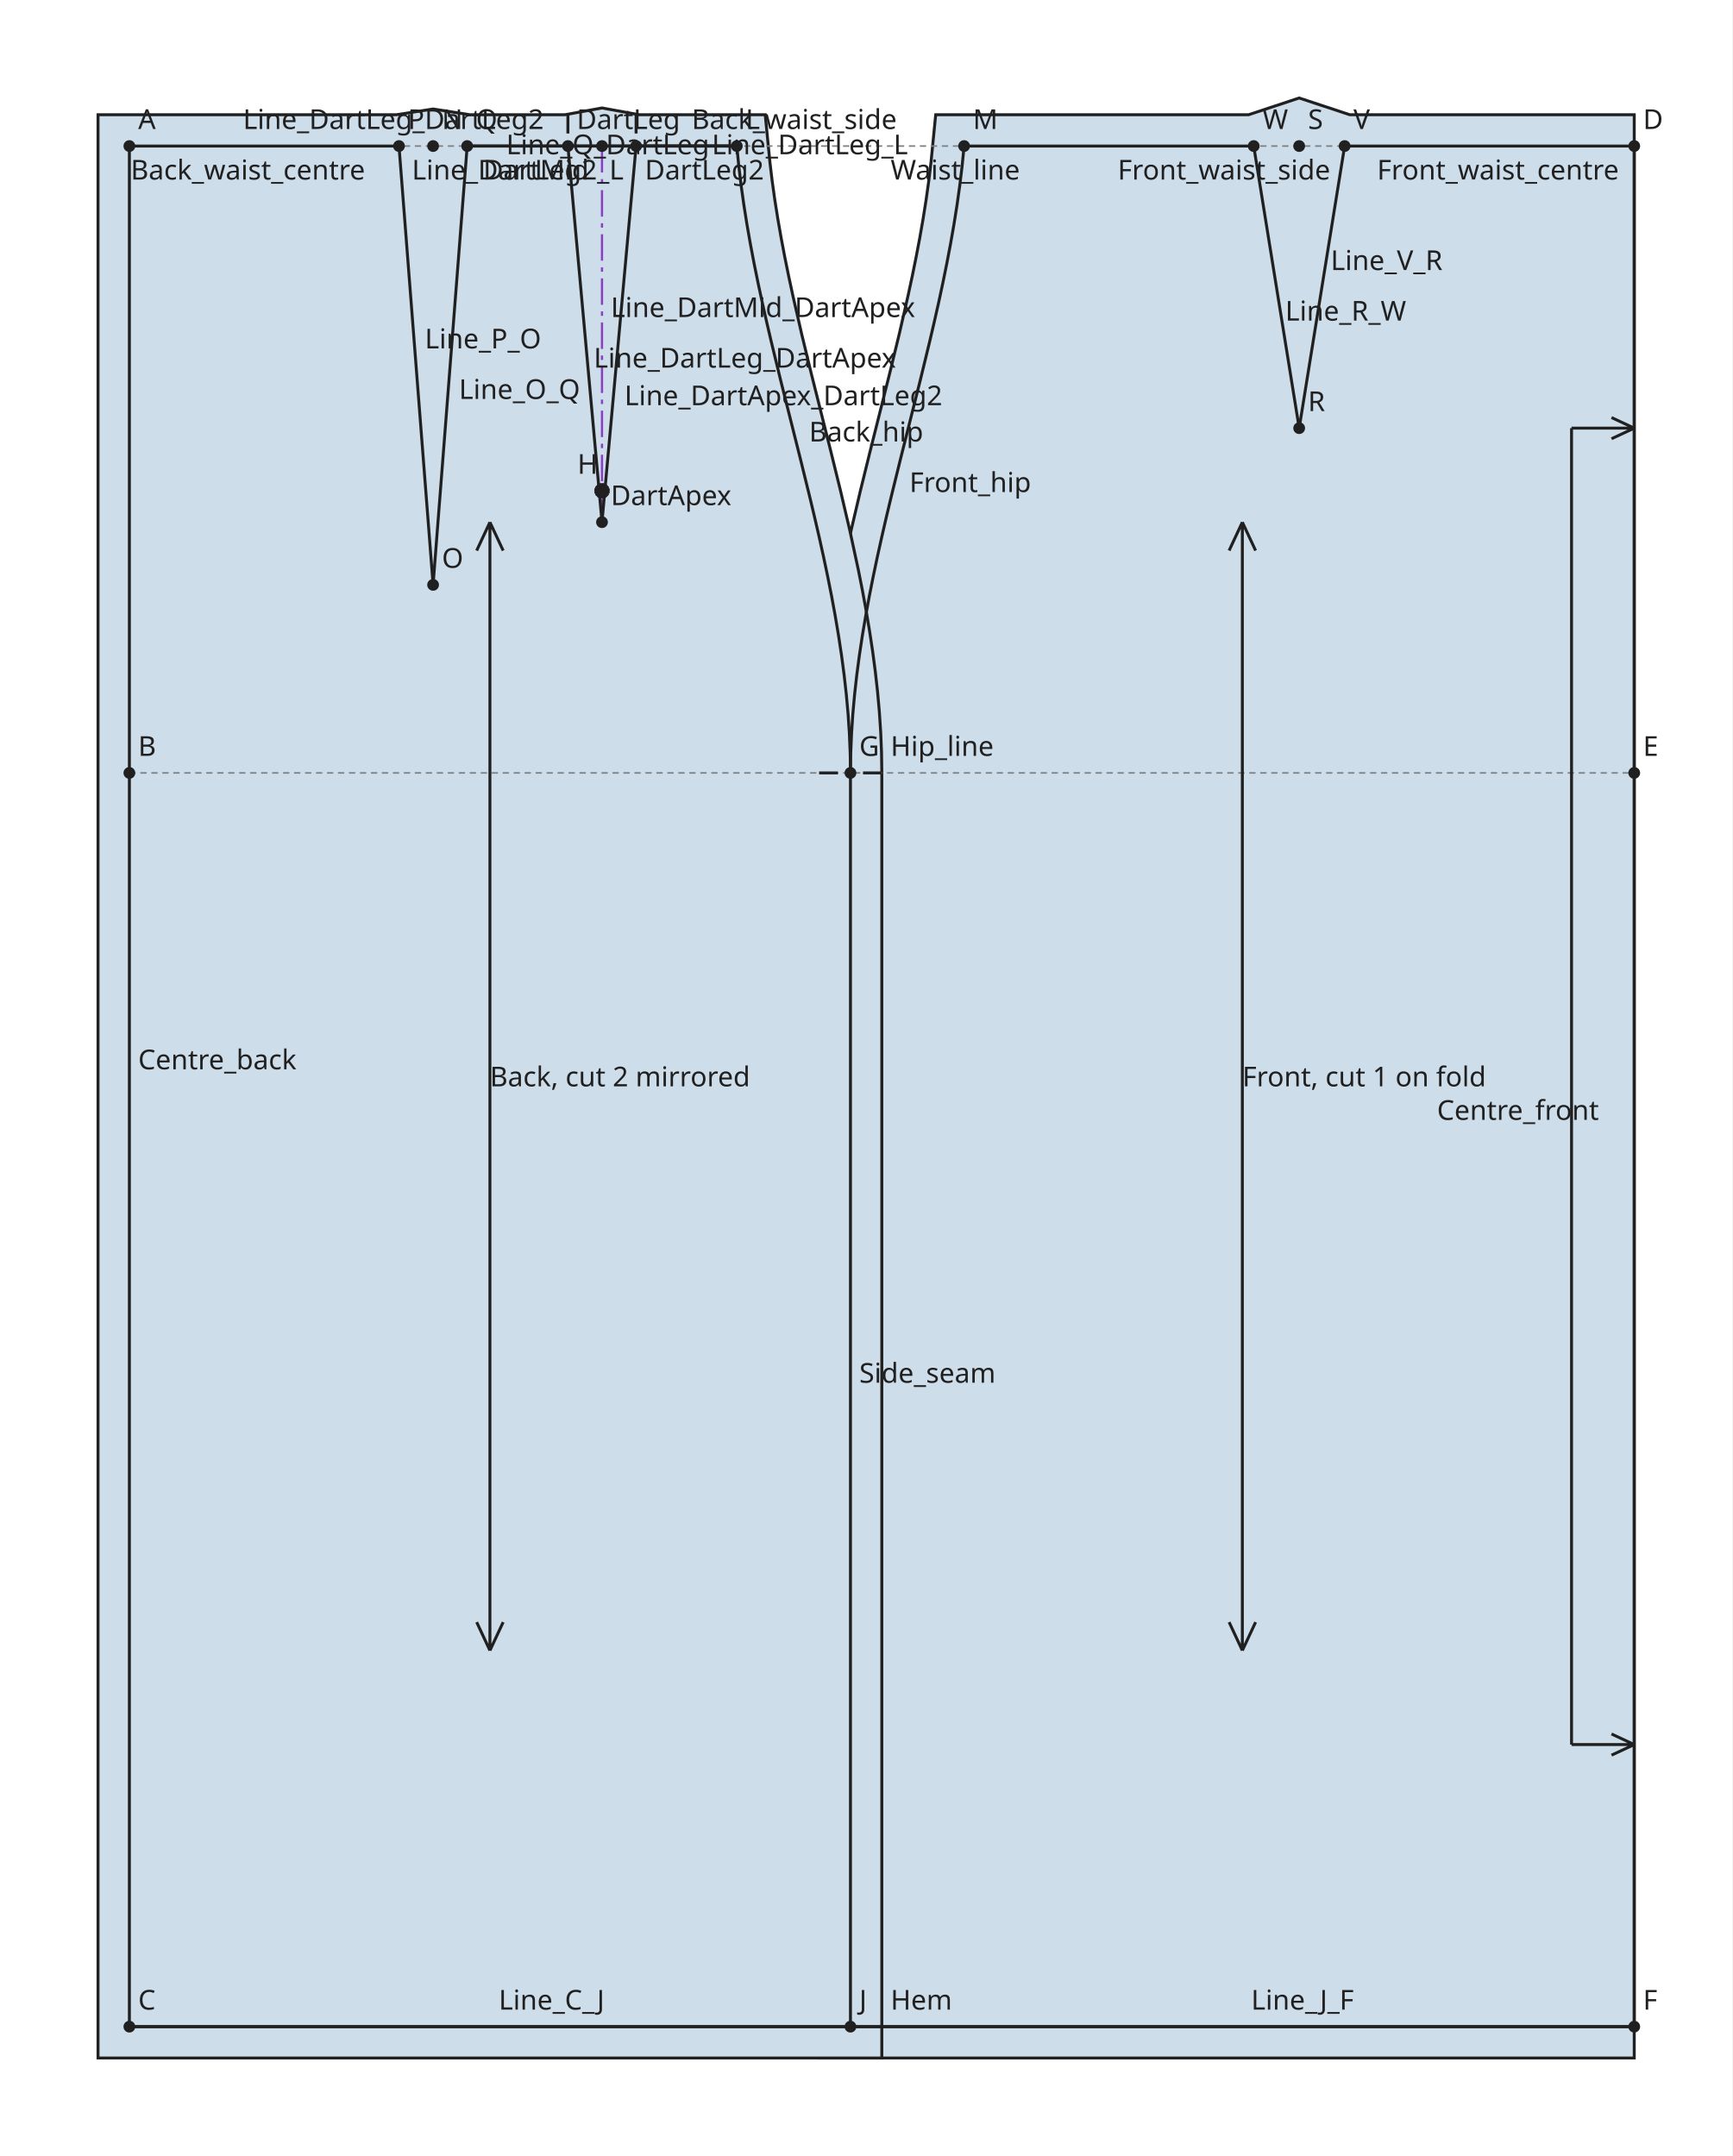
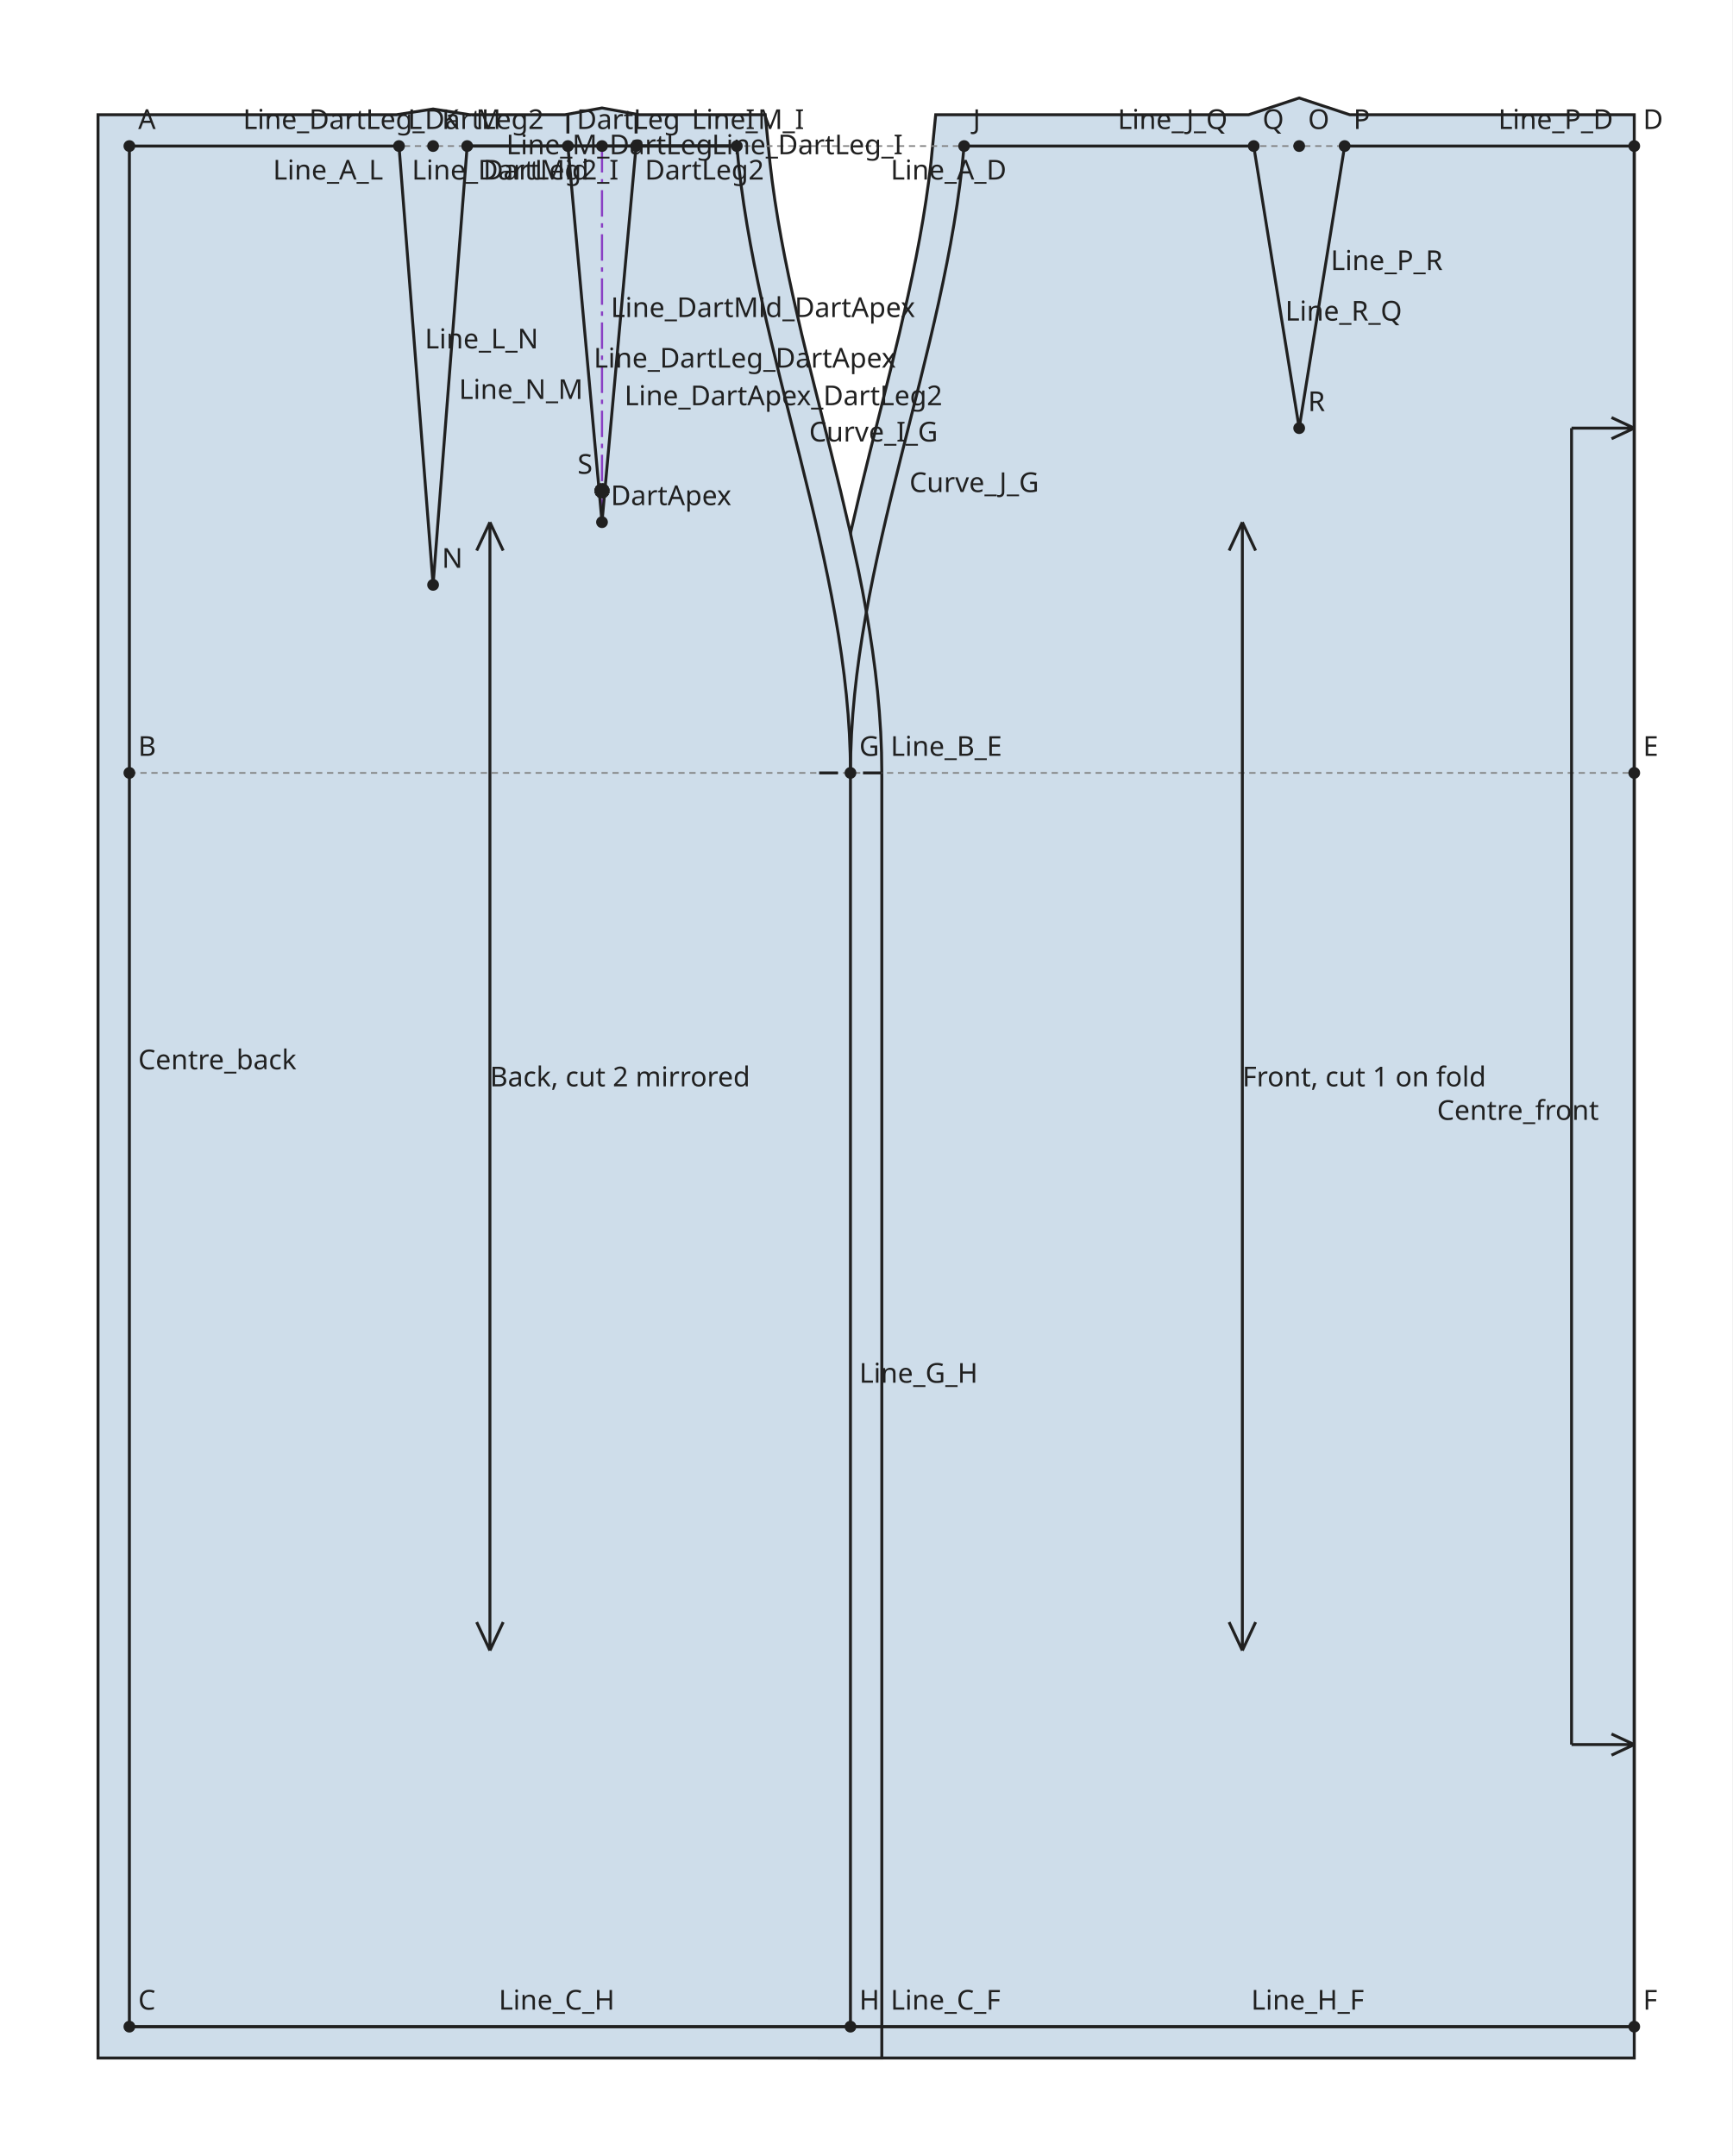
<svg xmlns="http://www.w3.org/2000/svg" width="552.533mm" height="687.863mm" viewBox="-41.267 -46.597 552.533 687.863">
  <rect x="-41.267" y="-46.597" width="552.533" height="687.863" fill="#ffffff" />
  <path data-id="47" data-name="Front" d="M 389.236 -10 L 406.206 -10 L 480 -10 L 480 610 L 220 610 L 220 199.93 L 220.09 193.475 L 220.357 186.962 L 220.787 180.466 L 221.369 173.986 L 222.093 167.522 L 222.946 161.075 L 223.918 154.644 L 224.998 148.229 L 226.176 141.831 L 227.444 135.423 L 230.181 122.739 L 233.144 110.084 L 236.241 97.493 L 242.528 72.453 L 245.535 60.086 L 248.365 47.753 L 249.689 41.599 L 250.931 35.492 L 252.095 29.364 L 253.156 23.302 L 254.123 17.2 L 254.97 11.154 L 255.694 5.129 L 257.189 -10 L 340.044 -10 L 357.014 -10 L 373.125 -15.33 Z" fill="#ceddea" stroke="#202020" stroke-width="0.938" />
  <path data-id="46" data-name="Back" d="M 162.531 -10 L 174.508 -10 L 202.811 -10 L 204.305 5.129 L 205.029 11.154 L 205.876 17.2 L 206.843 23.302 L 207.904 29.364 L 209.068 35.492 L 210.31 41.599 L 211.634 47.753 L 214.464 60.086 L 217.472 72.453 L 223.759 97.493 L 226.856 110.084 L 229.819 122.739 L 232.556 135.423 L 233.824 141.831 L 235.002 148.229 L 236.082 154.644 L 237.054 161.075 L 237.907 167.522 L 238.631 173.986 L 239.213 180.466 L 239.643 186.962 L 239.91 193.475 L 240 199.93 L 240 610 L -10 610 L -10 -10 L 73.43 -10 L 85.223 -10 L 96.875 -11.821 L 108.527 -10 L 108.528 -10 L 120.32 -10 L 126.992 -10 L 138.969 -10 L 150.75 -12.153 Z" fill="#ceddea" stroke="#202020" stroke-width="0.938" />
-   <path data-id="14" data-name="Waist_line" d="M 0 0 L 480 0" fill="none" stroke="#808080" stroke-width="0.5" stroke-dasharray="2.001 1.501" />
-   <path data-id="16" data-name="Hip_line" d="M 0 200 L 480 200" fill="none" stroke="#808080" stroke-width="0.5" stroke-dasharray="2.001 1.501" />
+   <path data-id="14" data-name="Line_A_D" d="M 0 0 L 480 0" fill="none" stroke="#808080" stroke-width="0.5" stroke-dasharray="2.001 1.501" />
+   <path data-id="16" data-name="Line_B_E" d="M 0 200 L 480 200" fill="none" stroke="#808080" stroke-width="0.5" stroke-dasharray="2.001 1.501" />
  <path data-id="61" data-name="Line_DartLeg_DartLeg2" d="M 139.875 0 L 161.625 0" fill="none" stroke="#808080" stroke-width="0.5" stroke-dasharray="2.001 1.501" />
  <path data-id="65" data-name="Line_DartMid_DartApex" d="M 150.75 0 L 150.75 120" fill="none" stroke="#8a3fc4" stroke-width="0.703" stroke-dasharray="8.442 2.11 1.407 2.11" />
  <path data-id="18" data-name="Centre_back" d="M 0 0 L 0 600" fill="none" stroke="#202020" stroke-width="0.938" />
  <path data-id="19" data-name="Centre_front" d="M 480 0 L 480 600" fill="none" stroke="#202020" stroke-width="0.938" />
-   <path data-id="20" data-name="Hem" d="M 0 600 L 480 600" fill="none" stroke="#202020" stroke-width="0.938" />
-   <path data-id="25" data-name="Back_hip" d="M 193.75 0 C 199.56 66.413 230 133.333 230 200" fill="none" stroke="#202020" stroke-width="0.938" />
-   <path data-id="26" data-name="Front_hip" d="M 266.25 0 C 260.44 66.413 230 133.333 230 200" fill="none" stroke="#202020" stroke-width="0.938" />
-   <path data-id="27" data-name="Side_seam" d="M 230 200 L 230 600" fill="none" stroke="#202020" stroke-width="0.938" />
-   <path data-id="28" data-name="Line_C_J" d="M 0 600 L 230 600" fill="none" stroke="#202020" stroke-width="0.938" />
-   <path data-id="29" data-name="Line_J_F" d="M 230 600 L 480 600" fill="none" stroke="#202020" stroke-width="0.938" />
-   <path data-id="34" data-name="Line_P_O" d="M 86 0 L 96.875 140" fill="none" stroke="#202020" stroke-width="0.938" />
-   <path data-id="35" data-name="Line_O_Q" d="M 96.875 140 L 107.75 0" fill="none" stroke="#202020" stroke-width="0.938" />
-   <path data-id="40" data-name="Line_V_R" d="M 387.625 0 L 373.125 90" fill="none" stroke="#202020" stroke-width="0.938" />
-   <path data-id="41" data-name="Line_R_W" d="M 373.125 90 L 358.625 0" fill="none" stroke="#202020" stroke-width="0.938" />
-   <path data-id="42" data-name="Back_waist_centre" d="M 0 0 L 86 0" fill="none" stroke="#202020" stroke-width="0.938" />
-   <path data-id="43" data-name="Back_waist_side" d="M 107.75 0 L 193.75 0" fill="none" stroke="#202020" stroke-width="0.938" />
-   <path data-id="44" data-name="Front_waist_side" d="M 266.25 0 L 358.625 0" fill="none" stroke="#202020" stroke-width="0.938" />
-   <path data-id="45" data-name="Front_waist_centre" d="M 387.625 0 L 480 0" fill="none" stroke="#202020" stroke-width="0.938" />
-   <path data-id="59" data-name="Line_Q_DartLeg" d="M 107.75 0 L 139.875 0" fill="none" stroke="#202020" stroke-width="0.938" />
-   <path data-id="60" data-name="Line_DartLeg_L" d="M 139.875 0 L 193.75 0" fill="none" stroke="#202020" stroke-width="0.938" />
-   <path data-id="62" data-name="Line_DartLeg2_L" d="M 161.625 0 L 193.75 0" fill="none" stroke="#202020" stroke-width="0.938" />
+   <path data-id="20" data-name="Line_C_F" d="M 0 600 L 480 600" fill="none" stroke="#202020" stroke-width="0.938" />
+   <path data-id="25" data-name="Curve_I_G" d="M 193.75 0 C 199.56 66.413 230 133.333 230 200" fill="none" stroke="#202020" stroke-width="0.938" />
+   <path data-id="26" data-name="Curve_J_G" d="M 266.25 0 C 260.44 66.413 230 133.333 230 200" fill="none" stroke="#202020" stroke-width="0.938" />
+   <path data-id="27" data-name="Line_G_H" d="M 230 200 L 230 600" fill="none" stroke="#202020" stroke-width="0.938" />
+   <path data-id="28" data-name="Line_C_H" d="M 0 600 L 230 600" fill="none" stroke="#202020" stroke-width="0.938" />
+   <path data-id="29" data-name="Line_H_F" d="M 230 600 L 480 600" fill="none" stroke="#202020" stroke-width="0.938" />
+   <path data-id="34" data-name="Line_L_N" d="M 86 0 L 96.875 140" fill="none" stroke="#202020" stroke-width="0.938" />
+   <path data-id="35" data-name="Line_N_M" d="M 96.875 140 L 107.75 0" fill="none" stroke="#202020" stroke-width="0.938" />
+   <path data-id="40" data-name="Line_P_R" d="M 387.625 0 L 373.125 90" fill="none" stroke="#202020" stroke-width="0.938" />
+   <path data-id="41" data-name="Line_R_Q" d="M 373.125 90 L 358.625 0" fill="none" stroke="#202020" stroke-width="0.938" />
+   <path data-id="42" data-name="Line_A_L" d="M 0 0 L 86 0" fill="none" stroke="#202020" stroke-width="0.938" />
+   <path data-id="43" data-name="Line_M_I" d="M 107.75 0 L 193.75 0" fill="none" stroke="#202020" stroke-width="0.938" />
+   <path data-id="44" data-name="Line_J_Q" d="M 266.25 0 L 358.625 0" fill="none" stroke="#202020" stroke-width="0.938" />
+   <path data-id="45" data-name="Line_P_D" d="M 387.625 0 L 480 0" fill="none" stroke="#202020" stroke-width="0.938" />
+   <path data-id="59" data-name="Line_M_DartLeg" d="M 107.75 0 L 139.875 0" fill="none" stroke="#202020" stroke-width="0.938" />
+   <path data-id="60" data-name="Line_DartLeg_I" d="M 139.875 0 L 193.75 0" fill="none" stroke="#202020" stroke-width="0.938" />
+   <path data-id="62" data-name="Line_DartLeg2_I" d="M 161.625 0 L 193.75 0" fill="none" stroke="#202020" stroke-width="0.938" />
  <path data-id="57" data-name="Line_DartLeg_DartApex" d="M 139.875 0 L 150.75 120" fill="none" stroke="#202020" stroke-width="0.938" />
  <path data-id="58" data-name="Line_DartApex_DartLeg2" d="M 150.75 120 L 161.625 0" fill="none" stroke="#202020" stroke-width="0.938" />
  <path data-id="47" data-marks="Front" d="M 355 480 L 355 120 M 355 120 L 350.774 129.063 M 355 120 L 359.226 129.063 M 355 480 L 359.226 470.937 M 355 480 L 350.774 470.937 M 460 90 L 460 510 M 460 90 L 480 90 M 460 510 L 480 510 M 480 90 L 472.75 93.381 M 480 90 L 472.75 86.619 M 480 510 L 472.75 513.381 M 480 510 L 472.75 506.619 M 220 199.994 L 226 199.998" fill="none" stroke="#202020" stroke-width="0.938" />
  <path data-id="46" data-marks="Back" d="M 115 480 L 115 120 M 115 120 L 110.774 129.063 M 115 120 L 119.226 129.063 M 115 480 L 119.226 470.937 M 115 480 L 110.774 470.937 M 152.75 110 L 152.598 109.235 M 152.598 109.235 L 152.164 108.586 M 152.164 108.586 L 151.515 108.152 M 151.515 108.152 L 150.75 108 M 150.75 108 L 149.985 108.152 M 149.985 108.152 L 149.336 108.586 M 149.336 108.586 L 148.902 109.235 M 148.902 109.235 L 148.75 110 M 148.75 110 L 148.902 110.765 M 148.902 110.765 L 149.336 111.414 M 149.336 111.414 L 149.985 111.848 M 149.985 111.848 L 150.75 112 M 150.75 112 L 151.515 111.848 M 151.515 111.848 L 152.164 111.414 M 152.164 111.414 L 152.598 110.765 M 152.598 110.765 L 152.75 110 M 240 200 L 234 200 M 139.875 -10 L 139.875 -4 M 161.625 -10 L 161.625 -4" fill="none" stroke="#202020" stroke-width="0.938" />
  <path data-id="64" data-marker="hole" d="M 152.75 110 L 152.598 109.235 M 152.598 109.235 L 152.164 108.586 M 152.164 108.586 L 151.515 108.152 M 151.515 108.152 L 150.75 108 M 150.75 108 L 149.985 108.152 M 149.985 108.152 L 149.336 108.586 M 149.336 108.586 L 148.902 109.235 M 148.902 109.235 L 148.75 110 M 148.75 110 L 148.902 110.765 M 148.902 110.765 L 149.336 111.414 M 149.336 111.414 L 149.985 111.848 M 149.985 111.848 L 150.75 112 M 150.75 112 L 151.515 111.848 M 151.515 111.848 L 152.164 111.414 M 152.164 111.414 L 152.598 110.765 M 152.598 110.765 L 152.75 110" fill="none" stroke="#202020" stroke-width="0.938" />
  <circle data-id="10" data-name="A" cx="0" cy="0" r="1.876" fill="#202020" />
  <circle data-id="11" data-name="B" cx="0" cy="200" r="1.876" fill="#202020" />
  <circle data-id="12" data-name="C" cx="0" cy="600" r="1.876" fill="#202020" />
  <circle data-id="13" data-name="D" cx="480" cy="0" r="1.876" fill="#202020" />
  <circle data-id="15" data-name="E" cx="480" cy="200" r="1.876" fill="#202020" />
  <circle data-id="17" data-name="F" cx="480" cy="600" r="1.876" fill="#202020" />
  <circle data-id="21" data-name="G" cx="230" cy="200" r="1.876" fill="#202020" />
-   <circle data-id="22" data-name="J" cx="230" cy="600" r="1.876" fill="#202020" />
-   <circle data-id="23" data-name="L" cx="193.75" cy="0" r="1.876" fill="#202020" />
-   <circle data-id="24" data-name="M" cx="266.25" cy="0" r="1.876" fill="#202020" />
-   <circle data-id="30" data-name="N" cx="96.875" cy="0" r="1.876" fill="#202020" />
-   <circle data-id="31" data-name="P" cx="86" cy="0" r="1.876" fill="#202020" />
-   <circle data-id="32" data-name="Q" cx="107.75" cy="0" r="1.876" fill="#202020" />
-   <circle data-id="33" data-name="O" cx="96.875" cy="140" r="1.876" fill="#202020" />
-   <circle data-id="36" data-name="S" cx="373.125" cy="0" r="1.876" fill="#202020" />
-   <circle data-id="37" data-name="V" cx="387.625" cy="0" r="1.876" fill="#202020" />
-   <circle data-id="38" data-name="W" cx="358.625" cy="0" r="1.876" fill="#202020" />
+   <circle data-id="22" data-name="H" cx="230" cy="600" r="1.876" fill="#202020" />
+   <circle data-id="23" data-name="I" cx="193.75" cy="0" r="1.876" fill="#202020" />
+   <circle data-id="24" data-name="J" cx="266.25" cy="0" r="1.876" fill="#202020" />
+   <circle data-id="30" data-name="K" cx="96.875" cy="0" r="1.876" fill="#202020" />
+   <circle data-id="31" data-name="L" cx="86" cy="0" r="1.876" fill="#202020" />
+   <circle data-id="32" data-name="M" cx="107.75" cy="0" r="1.876" fill="#202020" />
+   <circle data-id="33" data-name="N" cx="96.875" cy="140" r="1.876" fill="#202020" />
+   <circle data-id="36" data-name="O" cx="373.125" cy="0" r="1.876" fill="#202020" />
+   <circle data-id="37" data-name="P" cx="387.625" cy="0" r="1.876" fill="#202020" />
+   <circle data-id="38" data-name="Q" cx="358.625" cy="0" r="1.876" fill="#202020" />
  <circle data-id="39" data-name="R" cx="373.125" cy="90" r="1.876" fill="#202020" />
  <circle data-id="54" data-name="DartLeg" cx="139.875" cy="0" r="1.876" fill="#202020" />
  <circle data-id="55" data-name="DartLeg2" cx="161.625" cy="0" r="1.876" fill="#202020" />
  <circle data-id="53" data-name="DartMid" cx="150.75" cy="0" r="1.876" fill="#202020" />
  <circle data-id="56" data-name="DartApex" cx="150.75" cy="120" r="1.876" fill="#202020" />
-   <circle data-id="64" data-name="H" cx="150.75" cy="110" r="1.876" fill="#202020" />
+   <circle data-id="64" data-name="S" cx="150.75" cy="110" r="1.876" fill="#202020" />
  <text x="355" y="300" font-family="sans-serif" font-size="8.755" fill="#202020">Front, cut 1 on fold</text>
  <text x="115" y="300" font-family="sans-serif" font-size="8.755" fill="#202020">Back, cut 2 mirrored</text>
  <text x="2.814" y="-5.44" font-family="sans-serif" font-size="8.755" fill="#202020">A</text>
  <text x="2.814" y="194.56" font-family="sans-serif" font-size="8.755" fill="#202020">B</text>
  <text x="2.814" y="594.56" font-family="sans-serif" font-size="8.755" fill="#202020">C</text>
  <text x="482.814" y="-5.44" font-family="sans-serif" font-size="8.755" fill="#202020">D</text>
  <text x="482.814" y="194.56" font-family="sans-serif" font-size="8.755" fill="#202020">E</text>
  <text x="482.814" y="594.56" font-family="sans-serif" font-size="8.755" fill="#202020">F</text>
  <text x="232.814" y="194.56" font-family="sans-serif" font-size="8.755" fill="#202020">G</text>
-   <text x="232.814" y="594.56" font-family="sans-serif" font-size="8.755" fill="#202020">J</text>
-   <text x="196.564" y="-5.44" font-family="sans-serif" font-size="8.755" fill="#202020">L</text>
-   <text x="269.064" y="-5.44" font-family="sans-serif" font-size="8.755" fill="#202020">M</text>
-   <text x="99.689" y="-5.44" font-family="sans-serif" font-size="8.755" fill="#202020">N</text>
-   <text x="88.814" y="-5.44" font-family="sans-serif" font-size="8.755" fill="#202020">P</text>
-   <text x="110.564" y="-5.44" font-family="sans-serif" font-size="8.755" fill="#202020">Q</text>
-   <text x="99.689" y="134.56" font-family="sans-serif" font-size="8.755" fill="#202020">O</text>
-   <text x="375.939" y="-5.44" font-family="sans-serif" font-size="8.755" fill="#202020">S</text>
-   <text x="390.439" y="-5.44" font-family="sans-serif" font-size="8.755" fill="#202020">V</text>
-   <text x="361.439" y="-5.44" font-family="sans-serif" font-size="8.755" fill="#202020">W</text>
+   <text x="232.814" y="594.56" font-family="sans-serif" font-size="8.755" fill="#202020">H</text>
+   <text x="196.564" y="-5.44" font-family="sans-serif" font-size="8.755" fill="#202020">I</text>
+   <text x="269.064" y="-5.44" font-family="sans-serif" font-size="8.755" fill="#202020">J</text>
+   <text x="99.689" y="-5.44" font-family="sans-serif" font-size="8.755" fill="#202020">K</text>
+   <text x="88.814" y="-5.44" font-family="sans-serif" font-size="8.755" fill="#202020">L</text>
+   <text x="110.564" y="-5.44" font-family="sans-serif" font-size="8.755" fill="#202020">M</text>
+   <text x="99.689" y="134.56" font-family="sans-serif" font-size="8.755" fill="#202020">N</text>
+   <text x="375.939" y="-5.44" font-family="sans-serif" font-size="8.755" fill="#202020">O</text>
+   <text x="390.439" y="-5.44" font-family="sans-serif" font-size="8.755" fill="#202020">P</text>
+   <text x="361.439" y="-5.44" font-family="sans-serif" font-size="8.755" fill="#202020">Q</text>
  <text x="375.939" y="84.56" font-family="sans-serif" font-size="8.755" fill="#202020">R</text>
  <text x="142.689" y="-5.44" font-family="sans-serif" font-size="8.755" fill="#202020">DartLeg</text>
  <text x="164.439" y="10.693" font-family="sans-serif" font-size="8.755" fill="#202020">DartLeg2</text>
  <text x="112.883" y="10.693" font-family="sans-serif" font-size="8.755" fill="#202020">DartMid</text>
  <text x="153.564" y="114.56" font-family="sans-serif" font-size="8.755" fill="#202020">DartApex</text>
-   <text x="142.928" y="104.56" font-family="sans-serif" font-size="8.755" fill="#202020">H</text>
-   <text x="242.814" y="10.693" font-family="sans-serif" font-size="8.755" fill="#202020">Waist_line</text>
-   <text x="242.814" y="194.56" font-family="sans-serif" font-size="8.755" fill="#202020">Hip_line</text>
+   <text x="142.928" y="104.56" font-family="sans-serif" font-size="8.755" fill="#202020">S</text>
+   <text x="242.814" y="10.693" font-family="sans-serif" font-size="8.755" fill="#202020">Line_A_D</text>
+   <text x="242.814" y="194.56" font-family="sans-serif" font-size="8.755" fill="#202020">Line_B_E</text>
  <text x="36.251" y="-5.44" font-family="sans-serif" font-size="8.755" fill="#202020">Line_DartLeg_DartLeg2</text>
  <text x="153.564" y="54.56" font-family="sans-serif" font-size="8.755" fill="#202020">Line_DartMid_DartApex</text>
  <text x="2.814" y="294.56" font-family="sans-serif" font-size="8.755" fill="#202020">Centre_back</text>
  <text x="417.094" y="310.693" font-family="sans-serif" font-size="8.755" fill="#202020">Centre_front</text>
-   <text x="242.814" y="594.56" font-family="sans-serif" font-size="8.755" fill="#202020">Hem</text>
-   <text x="216.814" y="94.25" font-family="sans-serif" font-size="8.755" fill="#202020">Back_hip</text>
-   <text x="248.814" y="110.384" font-family="sans-serif" font-size="8.755" fill="#202020">Front_hip</text>
-   <text x="232.814" y="394.56" font-family="sans-serif" font-size="8.755" fill="#202020">Side_seam</text>
-   <text x="117.814" y="594.56" font-family="sans-serif" font-size="8.755" fill="#202020">Line_C_J</text>
-   <text x="357.814" y="594.56" font-family="sans-serif" font-size="8.755" fill="#202020">Line_J_F</text>
-   <text x="94.251" y="64.56" font-family="sans-serif" font-size="8.755" fill="#202020">Line_P_O</text>
-   <text x="105.126" y="80.693" font-family="sans-serif" font-size="8.755" fill="#202020">Line_O_Q</text>
-   <text x="383.189" y="39.56" font-family="sans-serif" font-size="8.755" fill="#202020">Line_V_R</text>
-   <text x="368.689" y="55.693" font-family="sans-serif" font-size="8.755" fill="#202020">Line_R_W</text>
-   <text x="0.435" y="10.693" font-family="sans-serif" font-size="8.755" fill="#202020">Back_waist_centre</text>
-   <text x="179.364" y="-5.44" font-family="sans-serif" font-size="8.755" fill="#202020">Back_waist_side</text>
-   <text x="315.251" y="10.693" font-family="sans-serif" font-size="8.755" fill="#202020">Front_waist_side</text>
-   <text x="397.981" y="10.693" font-family="sans-serif" font-size="8.755" fill="#202020">Front_waist_centre</text>
-   <text x="120.201" y="2.626" font-family="sans-serif" font-size="8.755" fill="#202020">Line_Q_DartLeg</text>
-   <text x="185.789" y="2.626" font-family="sans-serif" font-size="8.755" fill="#202020">Line_DartLeg_L</text>
-   <text x="90.121" y="10.693" font-family="sans-serif" font-size="8.755" fill="#202020">Line_DartLeg2_L</text>
+   <text x="242.814" y="594.56" font-family="sans-serif" font-size="8.755" fill="#202020">Line_C_F</text>
+   <text x="216.814" y="94.25" font-family="sans-serif" font-size="8.755" fill="#202020">Curve_I_G</text>
+   <text x="248.814" y="110.384" font-family="sans-serif" font-size="8.755" fill="#202020">Curve_J_G</text>
+   <text x="232.814" y="394.56" font-family="sans-serif" font-size="8.755" fill="#202020">Line_G_H</text>
+   <text x="117.814" y="594.56" font-family="sans-serif" font-size="8.755" fill="#202020">Line_C_H</text>
+   <text x="357.814" y="594.56" font-family="sans-serif" font-size="8.755" fill="#202020">Line_H_F</text>
+   <text x="94.251" y="64.56" font-family="sans-serif" font-size="8.755" fill="#202020">Line_L_N</text>
+   <text x="105.126" y="80.693" font-family="sans-serif" font-size="8.755" fill="#202020">Line_N_M</text>
+   <text x="383.189" y="39.56" font-family="sans-serif" font-size="8.755" fill="#202020">Line_P_R</text>
+   <text x="368.689" y="55.693" font-family="sans-serif" font-size="8.755" fill="#202020">Line_R_Q</text>
+   <text x="45.814" y="10.693" font-family="sans-serif" font-size="8.755" fill="#202020">Line_A_L</text>
+   <text x="179.364" y="-5.44" font-family="sans-serif" font-size="8.755" fill="#202020">Line_M_I</text>
+   <text x="315.251" y="-5.44" font-family="sans-serif" font-size="8.755" fill="#202020">Line_J_Q</text>
+   <text x="436.626" y="-5.44" font-family="sans-serif" font-size="8.755" fill="#202020">Line_P_D</text>
+   <text x="120.201" y="2.626" font-family="sans-serif" font-size="8.755" fill="#202020">Line_M_DartLeg</text>
+   <text x="185.789" y="2.626" font-family="sans-serif" font-size="8.755" fill="#202020">Line_DartLeg_I</text>
+   <text x="90.121" y="10.693" font-family="sans-serif" font-size="8.755" fill="#202020">Line_DartLeg2_I</text>
  <text x="148.126" y="70.693" font-family="sans-serif" font-size="8.755" fill="#202020">Line_DartLeg_DartApex</text>
  <text x="157.914" y="82.693" font-family="sans-serif" font-size="8.755" fill="#202020">Line_DartApex_DartLeg2</text>
</svg>
